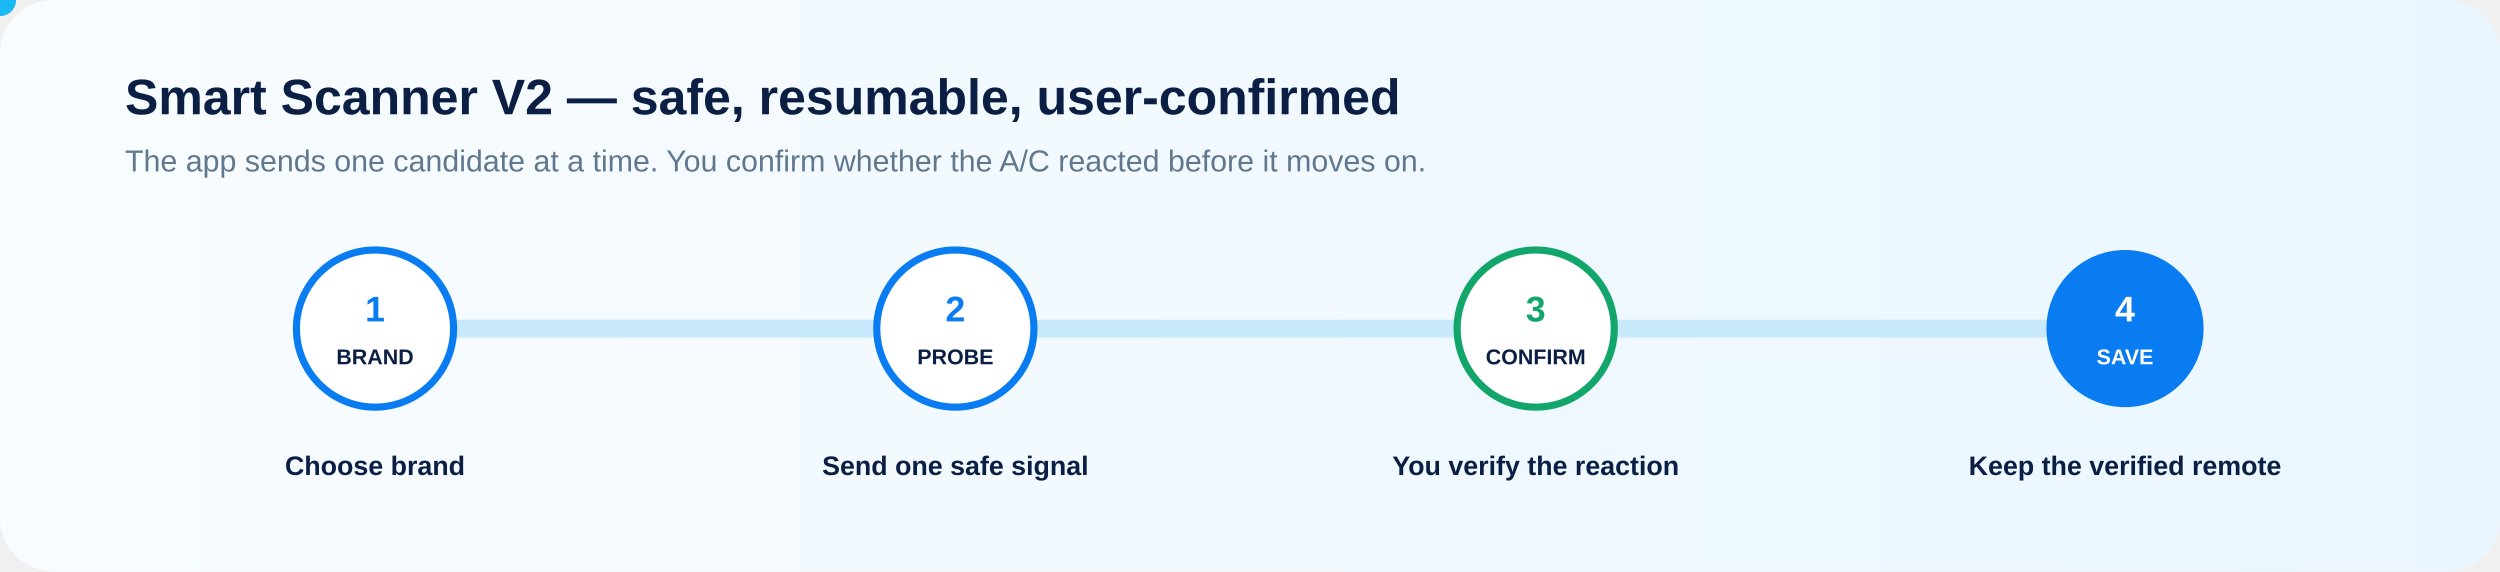
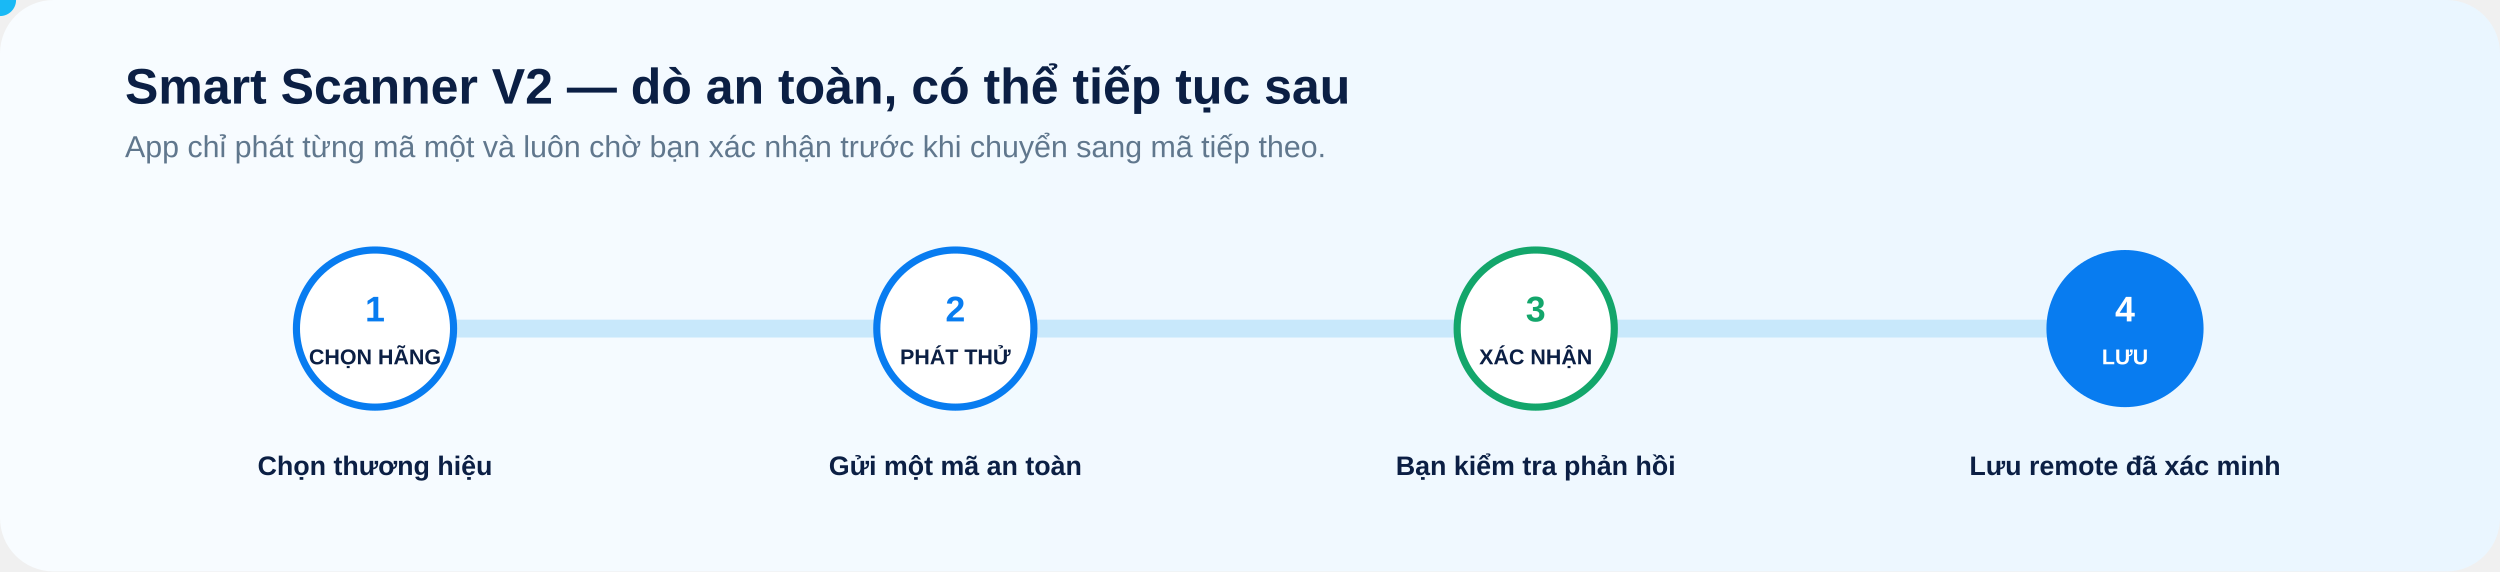
<svg xmlns="http://www.w3.org/2000/svg" width="1400" height="320" viewBox="0 0 1400 320" role="img" aria-labelledby="title desc">
  <defs>
-     <linearGradient id="bg" x1="0" y1="0" x2="1" y2="0">
+     <linearGradient id="bg" x1="0" x2="1">
      <stop offset="0" stop-color="#F8FCFF" />
      <stop offset="1" stop-color="#EAF6FF" />
    </linearGradient>
-     <linearGradient id="line" x1="0" y1="0" x2="1" y2="0">
+     <linearGradient id="line" x1="0" x2="1">
      <stop offset="0" stop-color="#19B9F5" />
      <stop offset="1" stop-color="#087CF0" />
    </linearGradient>
  </defs>
  <rect width="1400" height="320" rx="30" fill="url(#bg)" />
-   <text x="70" y="64" font-family="Arial" font-size="28" font-weight="800" fill="#0B1F44">Smart Scanner V2 — safe, resumable, user-confirmed</text>
-   <text x="70" y="96" font-family="Arial" font-size="17" fill="#60778D">The app sends one candidate at a time. You confirm whether the A/C reacted before it moves on.</text>
+   <text x="70" y="58" font-family="Arial" font-size="28" font-weight="800" fill="#0B1F44">Smart Scanner V2 — dò an toàn, có thể tiếp tục sau</text>
+   <text x="70" y="88" font-family="Arial" font-size="17" fill="#60778D">App chỉ phát từng mã một và luôn chờ bạn xác nhận trước khi chuyển sang mã tiếp theo.</text>
  <line x1="210" y1="184" x2="1190" y2="184" stroke="#C8E8FB" stroke-width="10" stroke-linecap="round" />
  <line x1="210" y1="184" x2="1190" y2="184" stroke="url(#line)" stroke-width="4" stroke-linecap="round" />
  <g font-family="Arial">
    <g transform="translate(210 184)">
      <circle r="44" fill="#fff" stroke="#087CF0" stroke-width="4" />
      <text y="-4" text-anchor="middle" font-size="20" font-weight="800" fill="#087CF0">1</text>
-       <text y="20" text-anchor="middle" font-size="12" font-weight="700" fill="#0B1F44">BRAND</text>
-       <text y="82" text-anchor="middle" font-size="15" font-weight="700" fill="#0B1F44">Choose brand</text>
+       <text y="20" text-anchor="middle" font-size="12" font-weight="700" fill="#0B1F44">CHỌN HÃNG</text>
+       <text y="82" text-anchor="middle" font-size="15" font-weight="700" fill="#0B1F44">Chọn thương hiệu</text>
    </g>
    <g transform="translate(535 184)">
      <circle r="44" fill="#fff" stroke="#087CF0" stroke-width="4" />
      <text y="-4" text-anchor="middle" font-size="20" font-weight="800" fill="#087CF0">2</text>
-       <text y="20" text-anchor="middle" font-size="12" font-weight="700" fill="#0B1F44">PROBE</text>
-       <text y="82" text-anchor="middle" font-size="15" font-weight="700" fill="#0B1F44">Send one safe signal</text>
+       <text y="20" text-anchor="middle" font-size="12" font-weight="700" fill="#0B1F44">PHÁT THỬ</text>
+       <text y="82" text-anchor="middle" font-size="15" font-weight="700" fill="#0B1F44">Gửi một mã an toàn</text>
    </g>
    <g transform="translate(860 184)">
      <circle r="44" fill="#fff" stroke="#13A66B" stroke-width="4" />
      <text y="-4" text-anchor="middle" font-size="20" font-weight="800" fill="#13A66B">3</text>
-       <text y="20" text-anchor="middle" font-size="12" font-weight="700" fill="#0B1F44">CONFIRM</text>
-       <text y="82" text-anchor="middle" font-size="15" font-weight="700" fill="#0B1F44">You verify the reaction</text>
+       <text y="20" text-anchor="middle" font-size="12" font-weight="700" fill="#0B1F44">XÁC NHẬN</text>
+       <text y="82" text-anchor="middle" font-size="15" font-weight="700" fill="#0B1F44">Bạn kiểm tra phản hồi</text>
    </g>
    <g transform="translate(1190 184)">
      <circle r="44" fill="#087CF0" />
      <text y="-4" text-anchor="middle" font-size="20" font-weight="800" fill="#fff">4</text>
-       <text y="20" text-anchor="middle" font-size="12" font-weight="700" fill="#fff">SAVE</text>
-       <text y="82" text-anchor="middle" font-size="15" font-weight="700" fill="#0B1F44">Keep the verified remote</text>
+       <text y="20" text-anchor="middle" font-size="12" font-weight="700" fill="#fff">LƯU</text>
+       <text y="82" text-anchor="middle" font-size="15" font-weight="700" fill="#0B1F44">Lưu remote đã xác minh</text>
    </g>
  </g>
  <circle r="9" fill="#19B9F5">
    <animateMotion dur="4s" repeatCount="indefinite" path="M210 184 L1190 184" />
    <animate attributeName="r" values="7;12;7" dur="1s" repeatCount="indefinite" />
  </circle>
</svg>
